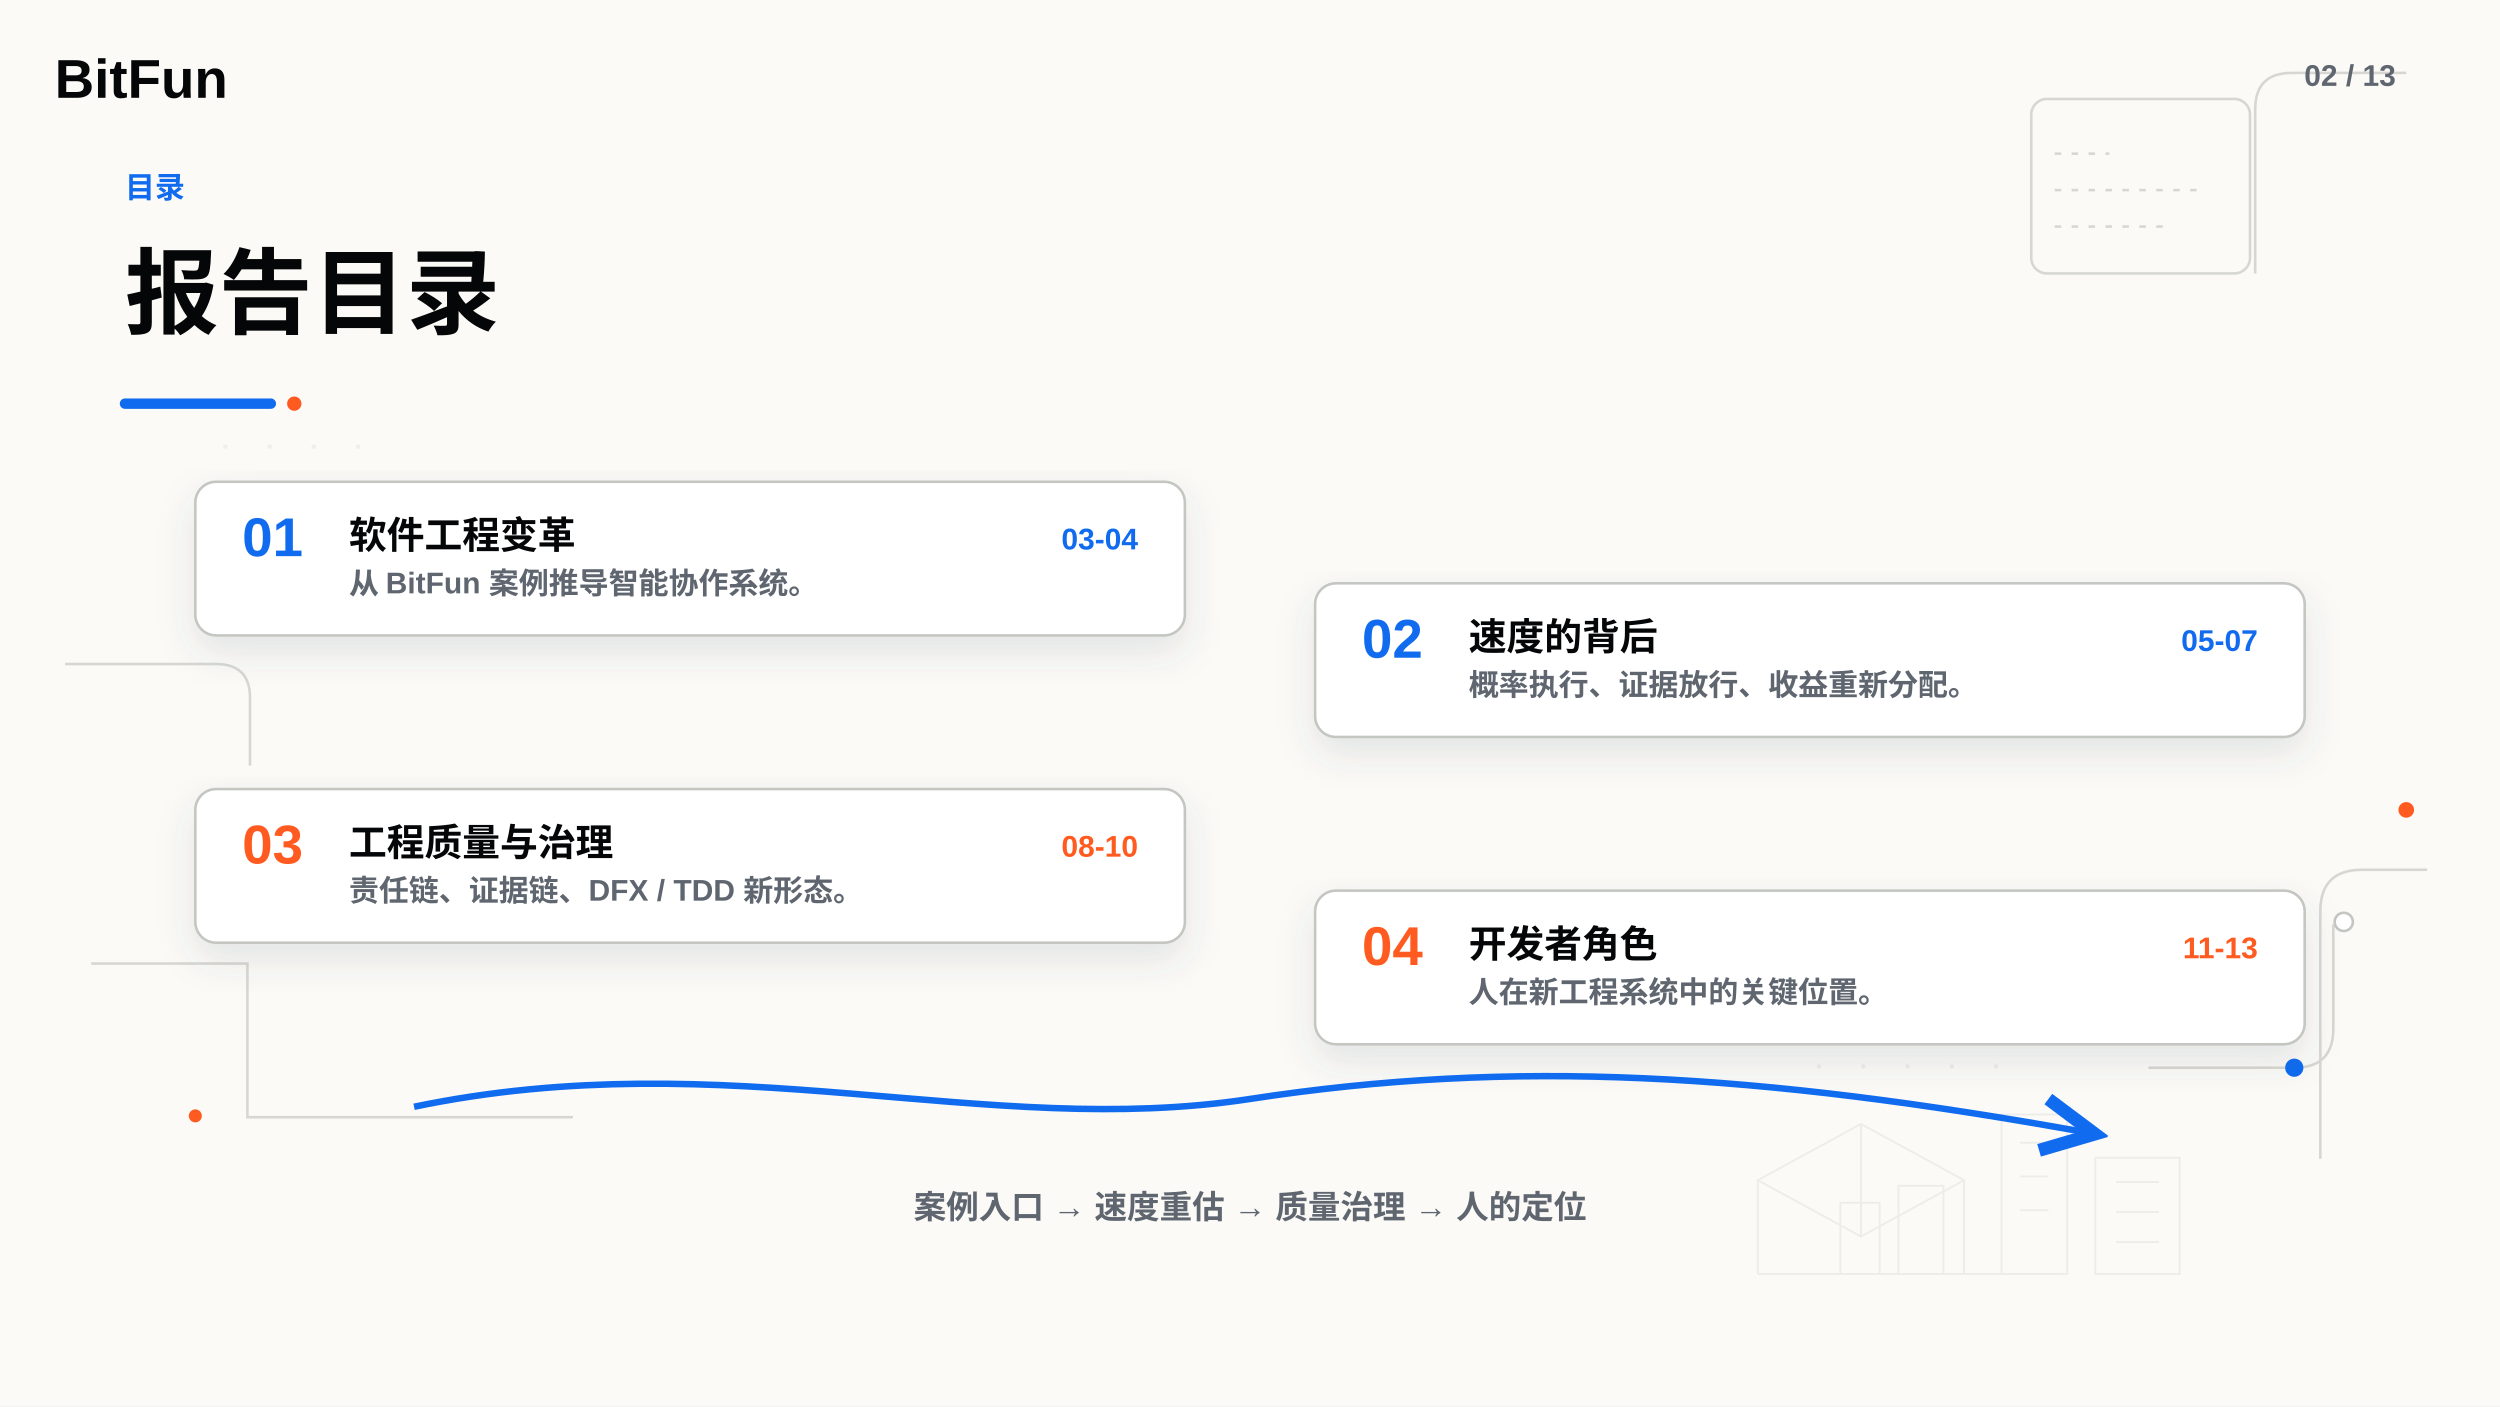
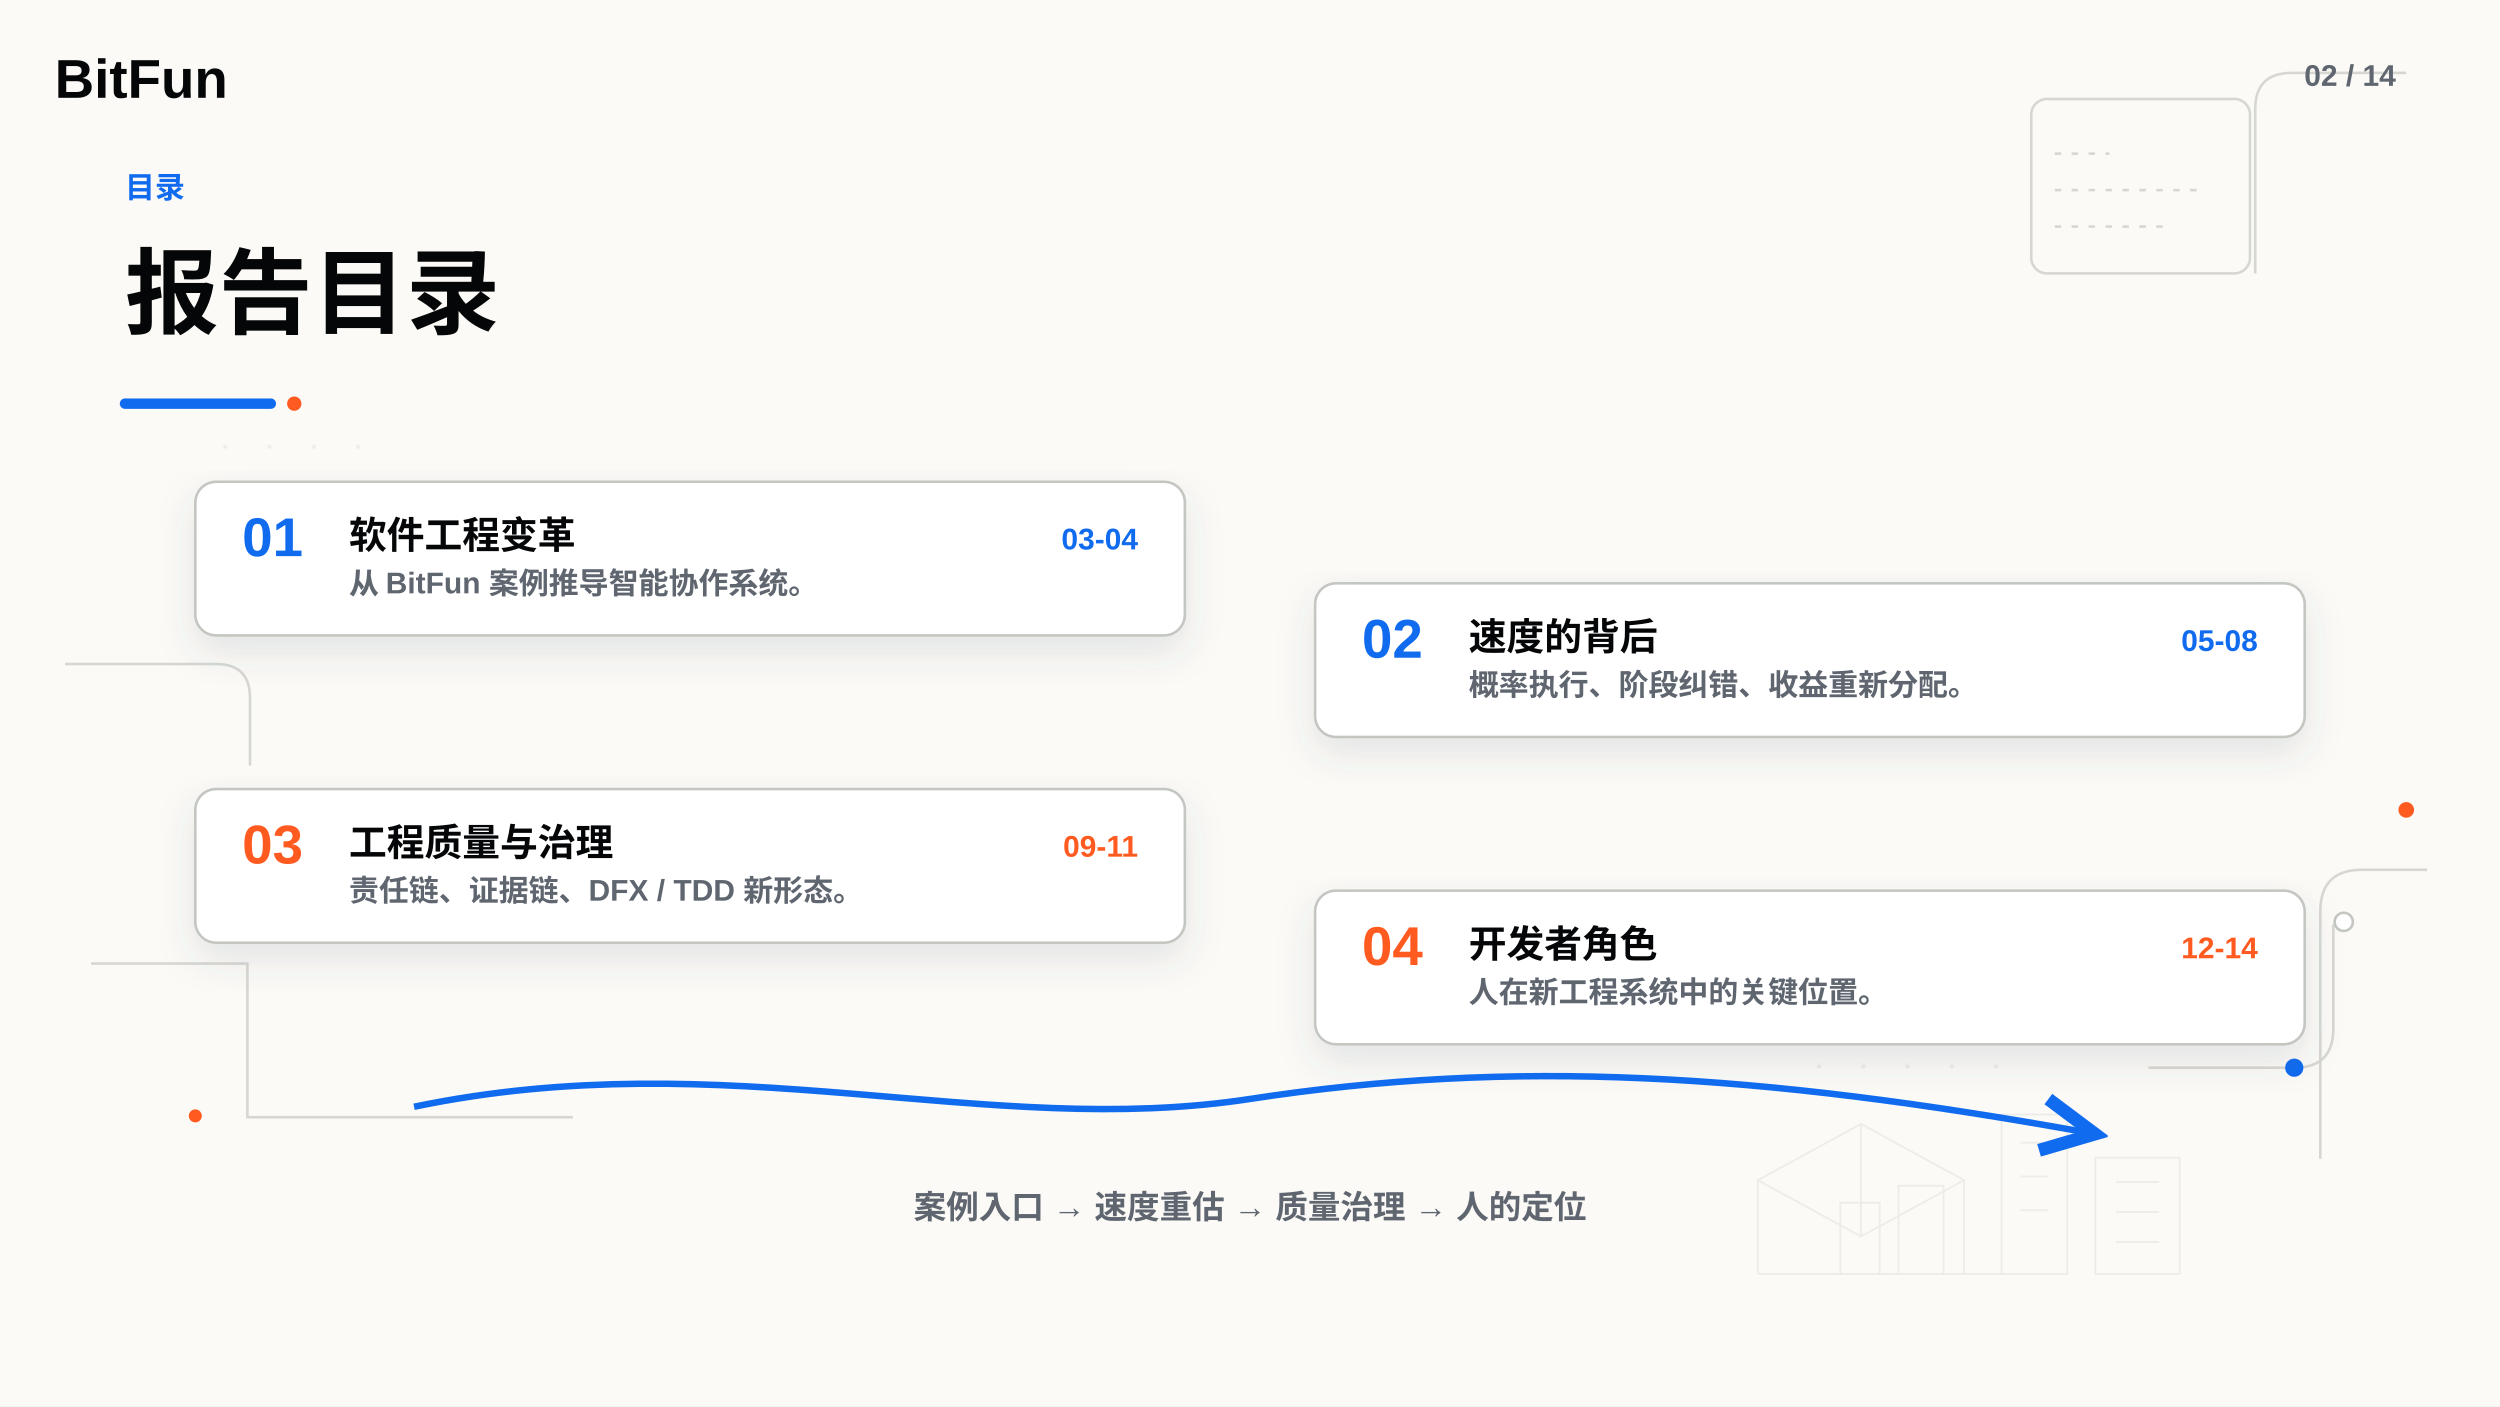
<svg xmlns="http://www.w3.org/2000/svg" width="1920" height="1080" viewBox="0 0 1920 1080">
  <defs>
    <pattern id="lightDots" width="34" height="34" patternUnits="userSpaceOnUse">
      <circle cx="3" cy="3" r="1.7" fill="#C4C6C1" opacity="0.55" />
    </pattern>
    <filter id="paperShadow" x="-18%" y="-18%" width="136%" height="150%">
      <feDropShadow dx="0" dy="12" stdDeviation="14" flood-color="#4B5563" flood-opacity="0.13" />
    </filter>
    <marker id="arrowBlue" markerWidth="12" markerHeight="12" refX="9" refY="6" orient="auto" markerUnits="strokeWidth">
      <path d="M2 2 L10 6 L2 10" fill="none" stroke="#106BEF" stroke-width="2" />
    </marker>
    <marker id="arrowGray" markerWidth="12" markerHeight="12" refX="9" refY="6" orient="auto" markerUnits="strokeWidth">
      <path d="M2 2 L10 6 L2 10" fill="none" stroke="#A5A9AE" stroke-width="2" />
    </marker>
  </defs>
  <rect width="1920" height="1080" fill="#FBFAF7" />
  <rect x="1560" y="76" width="168" height="134" rx="12" fill="none" stroke="#D7D7D2" stroke-width="2" />
  <path d="M1578 118 h42 m-42 28 h112 m-112 28 h88" stroke="#D7D7D2" stroke-width="2" stroke-dasharray="5 8" fill="none" />
  <path d="M1848 56 h-88 q-28 0 -28 28 v126" stroke="#D7D7D2" stroke-width="2" fill="none" />
  <path d="M1782 890 v-190 q0 -32 32 -32 h50" stroke="#D7D7D2" stroke-width="2" fill="none" />
  <path d="M1650 820 h112 q30 0 30 -30 v-80" stroke="#D7D7D2" stroke-width="2" fill="none" />
  <circle cx="1800" cy="708" r="7" fill="#FFFFFF" stroke="#C4C6C1" stroke-width="2" />
  <circle cx="1762" cy="820" r="7" fill="#106BEF" />
  <circle cx="1848" cy="622" r="6" fill="#FF5A1F" />
  <rect x="1378" y="720" width="180" height="120" fill="url(#lightDots)" opacity="0.48" />
  <rect x="152" y="318" width="128" height="96" fill="url(#lightDots)" opacity="0.42" />
  <path d="M70 740 h120 v118 h250" stroke="#D7D7D2" stroke-width="2" fill="none" />
  <path d="M50 510 h116 q26 0 26 26 v52" stroke="#D7D7D2" stroke-width="2" fill="none" />
  <circle cx="150" cy="857" r="5" fill="#FF5A1F" />
  <g opacity="0.26" transform="translate(1350 820) scale(0.72)">
    <path d="M0 120 L110 60 L220 120 L110 180 Z" fill="none" stroke="#C4C6C1" stroke-width="2" />
    <path d="M110 60 V180 M0 120 V220 M220 120 V220 M0 220 H320" stroke="#C4C6C1" stroke-width="2" fill="none" />
    <path d="M260 50 h70 v170 h-70 Z M280 80 h30 M280 116 h30 M280 152 h30" stroke="#C4C6C1" stroke-width="2" fill="none" />
    <path d="M360 96 h90 v124 h-90 Z M382 122 h46 M382 154 h46 M382 186 h46" stroke="#C4C6C1" stroke-width="2" fill="none" />
    <path d="M88 144 h42 v76 h-42 Z M150 126 h48 v94 h-48 Z" stroke="#C4C6C1" stroke-width="2" fill="none" />
  </g>
  <style>
      text { font-family: "Microsoft YaHei", "Noto Sans SC", "PingFang SC", "Segoe UI", Arial, sans-serif; dominant-baseline: hanging; }
      .brand5 { font-size: 42px; font-weight: 900; fill: #050608; }
      .num5 { font-family: "Arial", "Microsoft YaHei", sans-serif; font-weight: 900; fill: #050608; }
      .h15 { font-size: 68px; font-weight: 900; fill: #050608; letter-spacing: 0; }
      .h25 { font-size: 58px; font-weight: 900; fill: #050608; letter-spacing: 0; }
      .sub5 { font-size: 31px; font-weight: 560; fill: #5F6670; }
      .body5 { font-size: 30px; font-weight: 700; fill: #050608; }
      .muted5 { font-size: 24px; font-weight: 560; fill: #5F6670; }
      .label5 { font-size: 29px; font-weight: 900; fill: #050608; }
      .small5 { font-size: 23px; font-weight: 760; fill: #5F6670; }
      .micro5 { font-size: 19px; font-weight: 760; fill: #5F6670; }
    </style>
  <text x="42" y="46" class="brand5">BitFun</text>
-   <text x="1840" y="50" class="small5" text-anchor="end">02 / 13</text>
+   <text x="1840" y="50" class="small5" text-anchor="end">02 / 14</text>
  <text x="96" y="132" class="small5" style="fill:#106BEF;font-weight:900">目录</text>
  <text x="96" y="188" class="h15" style="font-size:72px">报告目录</text>
  <path d="M96 310 h112" stroke="#106BEF" stroke-width="8" stroke-linecap="round" />
  <circle cx="226" cy="310" r="5.5" fill="#FF5A1F" />
  <rect x="150" y="370" width="760" height="118" rx="16" fill="#FFFFFF" stroke="#C4C6C1" stroke-width="2" filter="url(#paperShadow)" />
  <text x="186" y="398" class="num5" style="font-size:42px;fill:#106BEF">01</text>
  <text x="268" y="396" class="label5">软件工程变革</text>
  <text x="268" y="436" class="small5">从 BitFun 案例推导智能协作系统。</text>
  <text x="874" y="406" class="small5" text-anchor="end" style="fill:#106BEF;font-weight:900">03-04</text>
  <rect x="1010" y="448" width="760" height="118" rx="16" fill="#FFFFFF" stroke="#C4C6C1" stroke-width="2" filter="url(#paperShadow)" />
  <text x="1046" y="476" class="num5" style="font-size:42px;fill:#106BEF">02</text>
  <text x="1128" y="474" class="label5">速度的背后</text>
-   <text x="1128" y="514" class="small5">概率执行、证据放行、收益重新分配。</text>
-   <text x="1734" y="484" class="small5" text-anchor="end" style="fill:#106BEF;font-weight:900">05-07</text>
+   <text x="1128" y="514" class="small5">概率执行、阶段纠错、收益重新分配。</text>
+   <text x="1734" y="484" class="small5" text-anchor="end" style="fill:#106BEF;font-weight:900">05-08</text>
  <rect x="150" y="606" width="760" height="118" rx="16" fill="#FFFFFF" stroke="#C4C6C1" stroke-width="2" filter="url(#paperShadow)" />
  <text x="186" y="634" class="num5" style="font-size:42px;fill:#FF5A1F">03</text>
  <text x="268" y="632" class="label5">工程质量与治理</text>
  <text x="268" y="672" class="small5">责任链、证据链、DFX / TDD 新形态。</text>
-   <text x="874" y="642" class="small5" text-anchor="end" style="fill:#FF5A1F;font-weight:900">08-10</text>
+   <text x="874" y="642" class="small5" text-anchor="end" style="fill:#FF5A1F;font-weight:900">09-11</text>
  <rect x="1010" y="684" width="760" height="118" rx="16" fill="#FFFFFF" stroke="#C4C6C1" stroke-width="2" filter="url(#paperShadow)" />
  <text x="1046" y="712" class="num5" style="font-size:42px;fill:#FF5A1F">04</text>
  <text x="1128" y="710" class="label5">开发者角色</text>
  <text x="1128" y="750" class="small5">人在新工程系统中的关键位置。</text>
-   <text x="1734" y="720" class="small5" text-anchor="end" style="fill:#FF5A1F;font-weight:900">11-13</text>
+   <text x="1734" y="720" class="small5" text-anchor="end" style="fill:#FF5A1F;font-weight:900">12-14</text>
  <path d="M318 850 C558 800 758 875 960 844 S1350 824 1604 870" stroke="#106BEF" stroke-width="5" fill="none" marker-end="url(#arrowBlue)" />
  <text x="960" y="914" class="muted5" text-anchor="middle" style="font-size:25px">案例入口 → 速度重估 → 质量治理 → 人的定位</text>
</svg>
